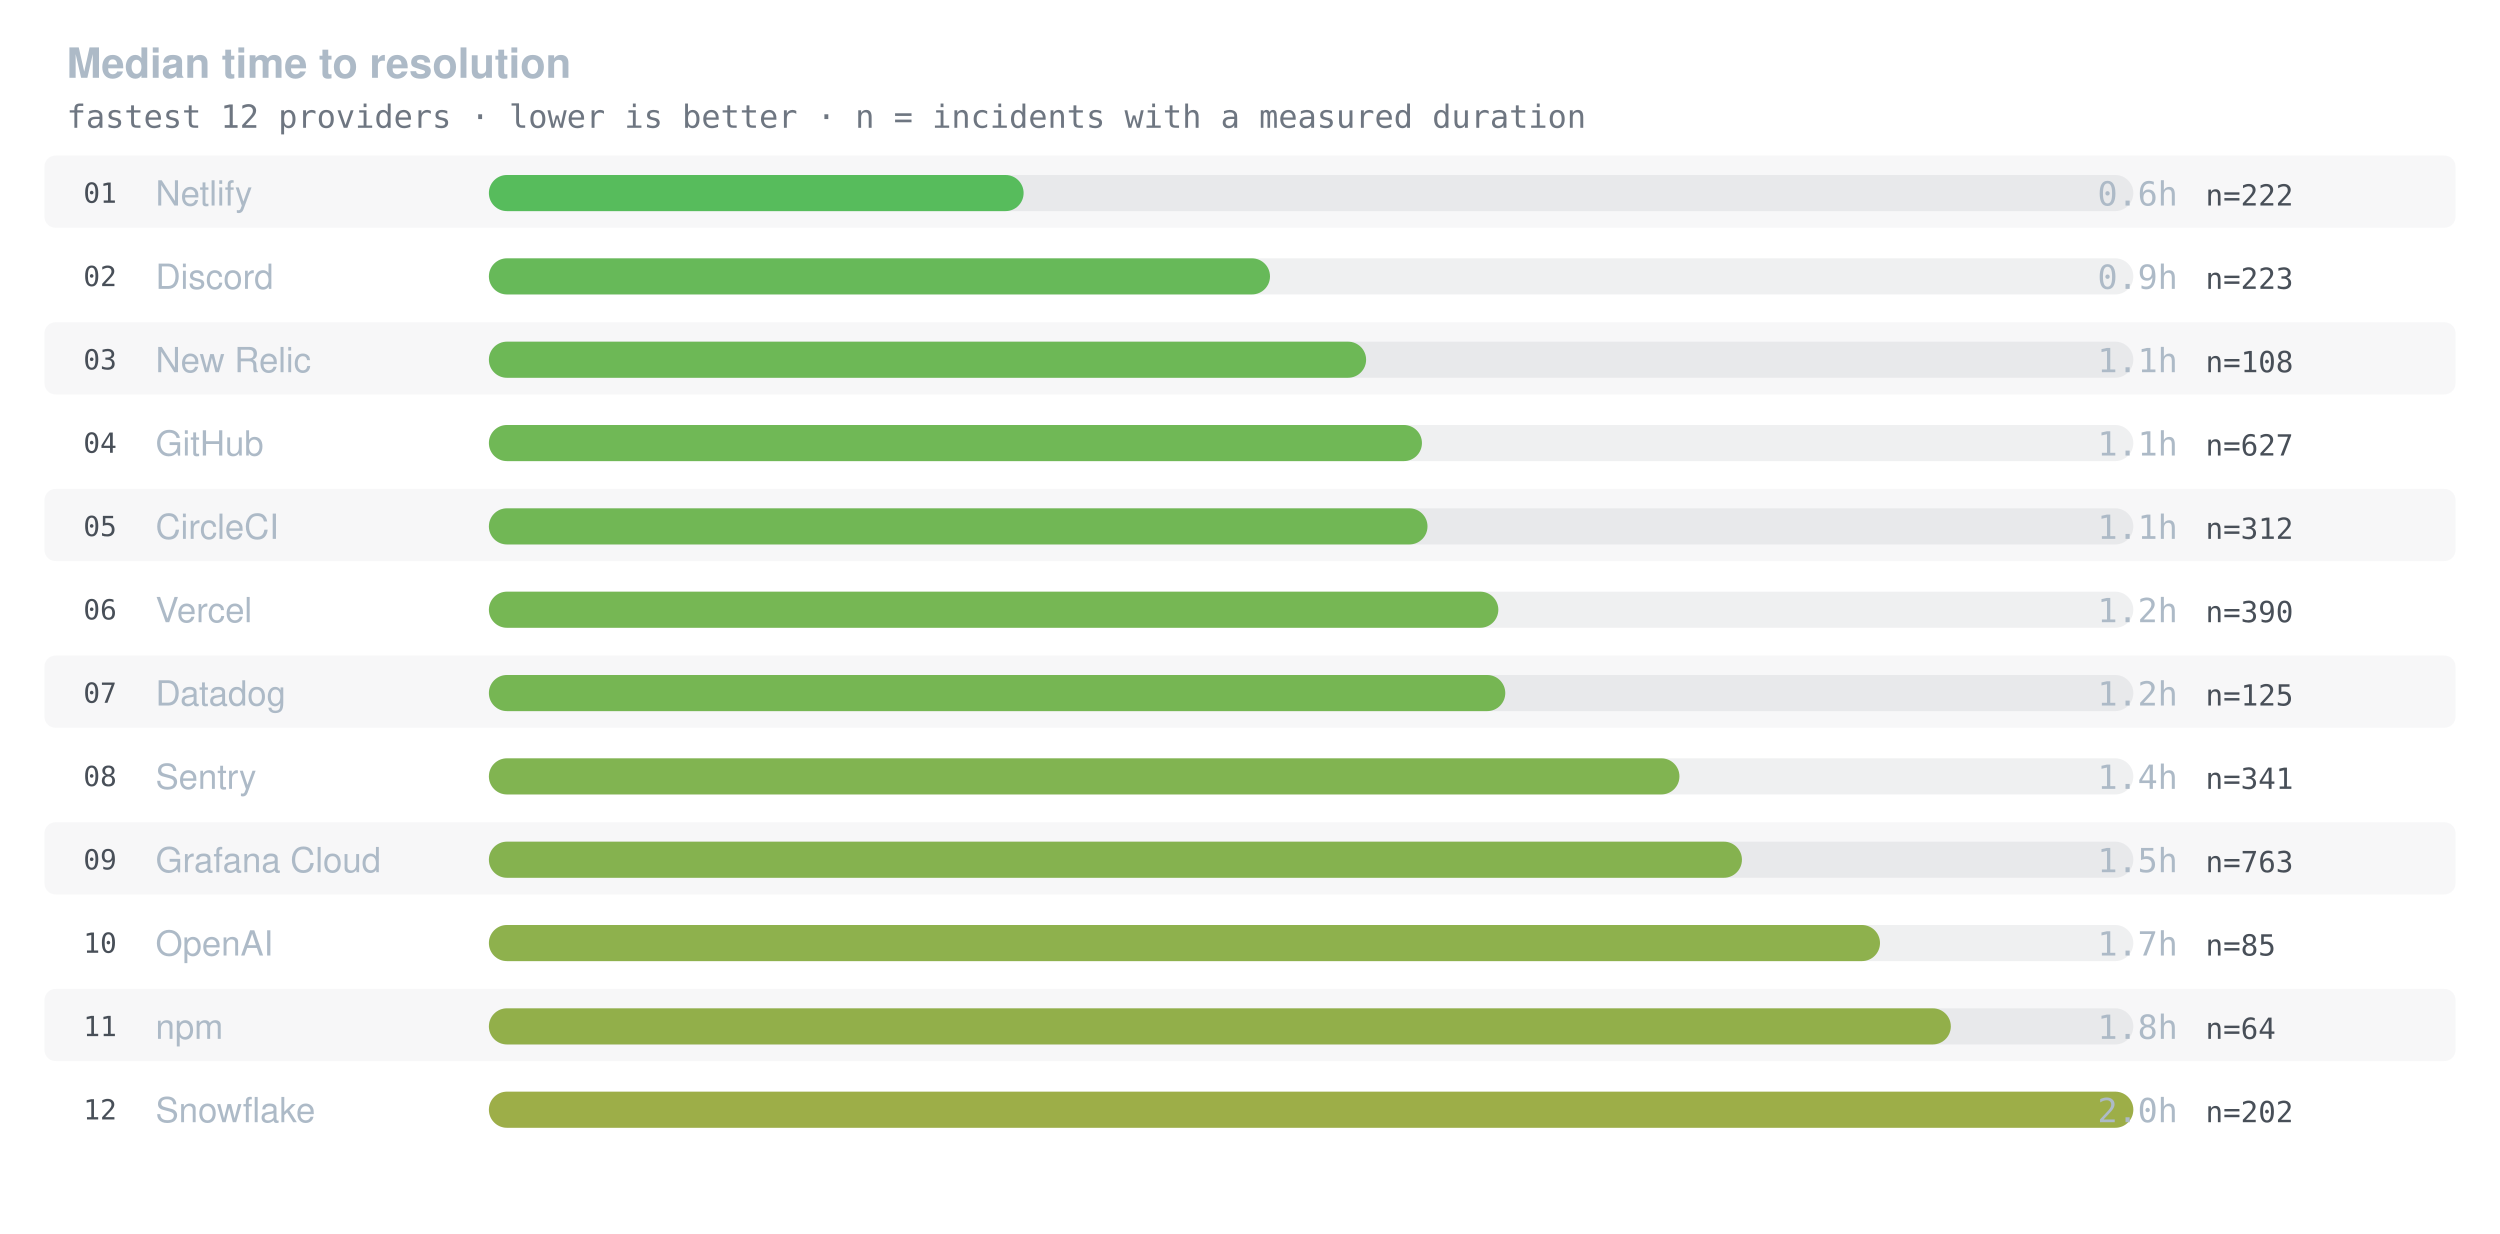
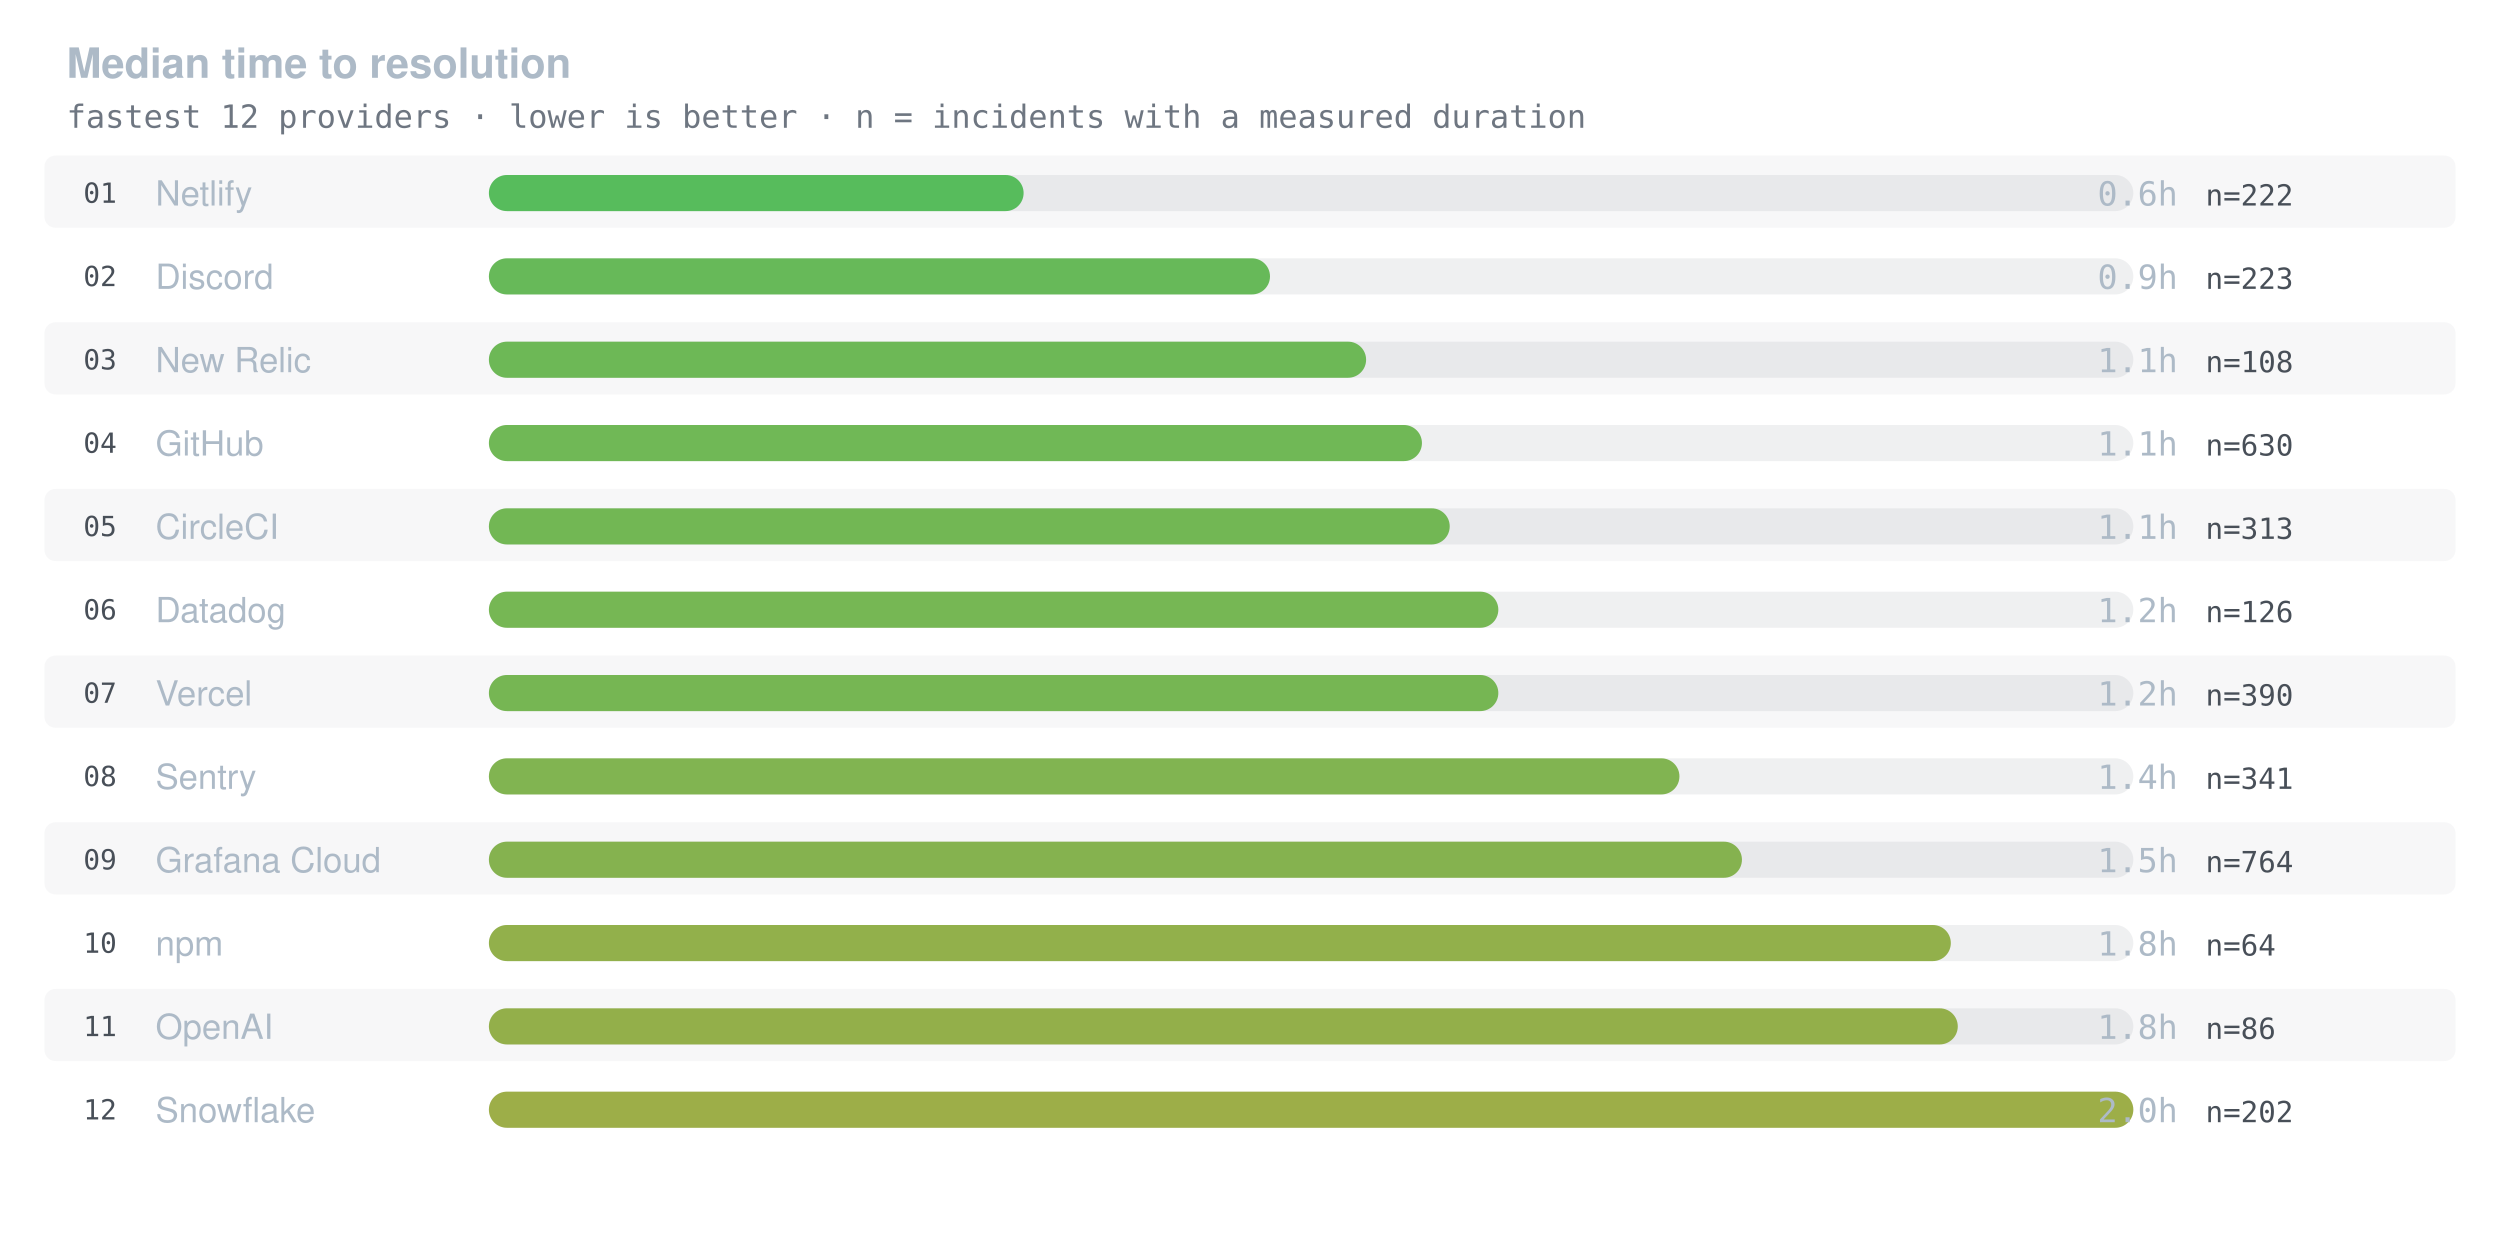
<svg xmlns="http://www.w3.org/2000/svg" viewBox="0 0 900 444" width="900" height="444" role="img">
  <text x="24" y="28" fill="#adbac7" font-size="15" font-family="-apple-system,BlinkMacSystemFont,Segoe UI,Helvetica,Arial,sans-serif" font-weight="600">Median time to resolution</text>
  <text x="24" y="46" fill="#6e7681" font-size="11.5" font-family="ui-monospace,SFMono-Regular,Menlo,Consolas,monospace">fastest 12 providers · lower is better · n = incidents with a measured duration</text>
  <rect x="16" y="56" width="868" height="26" rx="4" fill="#6e7681" opacity="0.055" />
  <text x="30" y="73" fill="#484f58" font-size="10" font-family="ui-monospace,SFMono-Regular,Menlo,Consolas,monospace">01</text>
  <text x="56" y="74" fill="#adbac7" font-size="12.5" font-family="-apple-system,BlinkMacSystemFont,Segoe UI,Helvetica,Arial,sans-serif">Netlify</text>
  <rect x="176" y="63" width="592" height="13" rx="6.5" fill="#6e7681" opacity="0.11" />
  <rect x="176" y="63" width="192.5" height="13" rx="6.5" fill="#47b74d" opacity="0.9" />
  <text x="784" y="74" fill="#adbac7" font-size="12" font-family="ui-monospace,SFMono-Regular,Menlo,Consolas,monospace" text-anchor="end">0.6h</text>
  <text x="794" y="74" fill="#484f58" font-size="10.5" font-family="ui-monospace,SFMono-Regular,Menlo,Consolas,monospace">n=222</text>
  <text x="30" y="103" fill="#484f58" font-size="10" font-family="ui-monospace,SFMono-Regular,Menlo,Consolas,monospace">02</text>
  <text x="56" y="104" fill="#adbac7" font-size="12.5" font-family="-apple-system,BlinkMacSystemFont,Segoe UI,Helvetica,Arial,sans-serif">Discord</text>
  <rect x="176" y="93" width="592" height="13" rx="6.5" fill="#6e7681" opacity="0.11" />
  <rect x="176" y="93" width="281.2" height="13" rx="6.5" fill="#59b348" opacity="0.9" />
  <text x="784" y="104" fill="#adbac7" font-size="12" font-family="ui-monospace,SFMono-Regular,Menlo,Consolas,monospace" text-anchor="end">0.9h</text>
  <text x="794" y="104" fill="#484f58" font-size="10.5" font-family="ui-monospace,SFMono-Regular,Menlo,Consolas,monospace">n=223</text>
  <rect x="16" y="116" width="868" height="26" rx="4" fill="#6e7681" opacity="0.055" />
  <text x="30" y="133" fill="#484f58" font-size="10" font-family="ui-monospace,SFMono-Regular,Menlo,Consolas,monospace">03</text>
  <text x="56" y="134" fill="#adbac7" font-size="12.5" font-family="-apple-system,BlinkMacSystemFont,Segoe UI,Helvetica,Arial,sans-serif">New Relic</text>
  <rect x="176" y="123" width="592" height="13" rx="6.5" fill="#6e7681" opacity="0.11" />
  <rect x="176" y="123" width="315.8" height="13" rx="6.5" fill="#5fb246" opacity="0.9" />
  <text x="784" y="134" fill="#adbac7" font-size="12" font-family="ui-monospace,SFMono-Regular,Menlo,Consolas,monospace" text-anchor="end">1.1h</text>
  <text x="794" y="134" fill="#484f58" font-size="10.5" font-family="ui-monospace,SFMono-Regular,Menlo,Consolas,monospace">n=108</text>
  <text x="30" y="163" fill="#484f58" font-size="10" font-family="ui-monospace,SFMono-Regular,Menlo,Consolas,monospace">04</text>
  <text x="56" y="164" fill="#adbac7" font-size="12.5" font-family="-apple-system,BlinkMacSystemFont,Segoe UI,Helvetica,Arial,sans-serif">GitHub</text>
  <rect x="176" y="153" width="592" height="13" rx="6.5" fill="#6e7681" opacity="0.11" />
  <rect x="176" y="153" width="335.9" height="13" rx="6.5" fill="#63b145" opacity="0.9" />
  <text x="784" y="164" fill="#adbac7" font-size="12" font-family="ui-monospace,SFMono-Regular,Menlo,Consolas,monospace" text-anchor="end">1.1h</text>
-   <text x="794" y="164" fill="#484f58" font-size="10.5" font-family="ui-monospace,SFMono-Regular,Menlo,Consolas,monospace">n=627</text>
+   <text x="794" y="164" fill="#484f58" font-size="10.5" font-family="ui-monospace,SFMono-Regular,Menlo,Consolas,monospace">n=630</text>
  <rect x="16" y="176" width="868" height="26" rx="4" fill="#6e7681" opacity="0.055" />
  <text x="30" y="193" fill="#484f58" font-size="10" font-family="ui-monospace,SFMono-Regular,Menlo,Consolas,monospace">05</text>
  <text x="56" y="194" fill="#adbac7" font-size="12.5" font-family="-apple-system,BlinkMacSystemFont,Segoe UI,Helvetica,Arial,sans-serif">CircleCI</text>
  <rect x="176" y="183" width="592" height="13" rx="6.5" fill="#6e7681" opacity="0.11" />
-   <rect x="176" y="183" width="337.9" height="13" rx="6.5" fill="#64b145" opacity="0.9" />
+   <rect x="176" y="183" width="345.9" height="13" rx="6.5" fill="#65b144" opacity="0.9" />
  <text x="784" y="194" fill="#adbac7" font-size="12" font-family="ui-monospace,SFMono-Regular,Menlo,Consolas,monospace" text-anchor="end">1.1h</text>
-   <text x="794" y="194" fill="#484f58" font-size="10.5" font-family="ui-monospace,SFMono-Regular,Menlo,Consolas,monospace">n=312</text>
+   <text x="794" y="194" fill="#484f58" font-size="10.5" font-family="ui-monospace,SFMono-Regular,Menlo,Consolas,monospace">n=313</text>
  <text x="30" y="223" fill="#484f58" font-size="10" font-family="ui-monospace,SFMono-Regular,Menlo,Consolas,monospace">06</text>
-   <text x="56" y="224" fill="#adbac7" font-size="12.5" font-family="-apple-system,BlinkMacSystemFont,Segoe UI,Helvetica,Arial,sans-serif">Vercel</text>
+   <text x="56" y="224" fill="#adbac7" font-size="12.5" font-family="-apple-system,BlinkMacSystemFont,Segoe UI,Helvetica,Arial,sans-serif">Datadog</text>
  <rect x="176" y="213" width="592" height="13" rx="6.5" fill="#6e7681" opacity="0.11" />
  <rect x="176" y="213" width="363.4" height="13" rx="6.5" fill="#69b043" opacity="0.9" />
  <text x="784" y="224" fill="#adbac7" font-size="12" font-family="ui-monospace,SFMono-Regular,Menlo,Consolas,monospace" text-anchor="end">1.2h</text>
-   <text x="794" y="224" fill="#484f58" font-size="10.5" font-family="ui-monospace,SFMono-Regular,Menlo,Consolas,monospace">n=390</text>
+   <text x="794" y="224" fill="#484f58" font-size="10.5" font-family="ui-monospace,SFMono-Regular,Menlo,Consolas,monospace">n=126</text>
  <rect x="16" y="236" width="868" height="26" rx="4" fill="#6e7681" opacity="0.055" />
  <text x="30" y="253" fill="#484f58" font-size="10" font-family="ui-monospace,SFMono-Regular,Menlo,Consolas,monospace">07</text>
-   <text x="56" y="254" fill="#adbac7" font-size="12.5" font-family="-apple-system,BlinkMacSystemFont,Segoe UI,Helvetica,Arial,sans-serif">Datadog</text>
+   <text x="56" y="254" fill="#adbac7" font-size="12.5" font-family="-apple-system,BlinkMacSystemFont,Segoe UI,Helvetica,Arial,sans-serif">Vercel</text>
  <rect x="176" y="243" width="592" height="13" rx="6.5" fill="#6e7681" opacity="0.11" />
-   <rect x="176" y="243" width="365.9" height="13" rx="6.5" fill="#69b043" opacity="0.9" />
+   <rect x="176" y="243" width="363.4" height="13" rx="6.5" fill="#69b043" opacity="0.9" />
  <text x="784" y="254" fill="#adbac7" font-size="12" font-family="ui-monospace,SFMono-Regular,Menlo,Consolas,monospace" text-anchor="end">1.2h</text>
-   <text x="794" y="254" fill="#484f58" font-size="10.5" font-family="ui-monospace,SFMono-Regular,Menlo,Consolas,monospace">n=125</text>
+   <text x="794" y="254" fill="#484f58" font-size="10.5" font-family="ui-monospace,SFMono-Regular,Menlo,Consolas,monospace">n=390</text>
  <text x="30" y="283" fill="#484f58" font-size="10" font-family="ui-monospace,SFMono-Regular,Menlo,Consolas,monospace">08</text>
  <text x="56" y="284" fill="#adbac7" font-size="12.5" font-family="-apple-system,BlinkMacSystemFont,Segoe UI,Helvetica,Arial,sans-serif">Sentry</text>
  <rect x="176" y="273" width="592" height="13" rx="6.5" fill="#6e7681" opacity="0.11" />
  <rect x="176" y="273" width="428.6" height="13" rx="6.5" fill="#75ad3f" opacity="0.9" />
  <text x="784" y="284" fill="#adbac7" font-size="12" font-family="ui-monospace,SFMono-Regular,Menlo,Consolas,monospace" text-anchor="end">1.4h</text>
  <text x="794" y="284" fill="#484f58" font-size="10.5" font-family="ui-monospace,SFMono-Regular,Menlo,Consolas,monospace">n=341</text>
  <rect x="16" y="296" width="868" height="26" rx="4" fill="#6e7681" opacity="0.055" />
  <text x="30" y="313" fill="#484f58" font-size="10" font-family="ui-monospace,SFMono-Regular,Menlo,Consolas,monospace">09</text>
  <text x="56" y="314" fill="#adbac7" font-size="12.5" font-family="-apple-system,BlinkMacSystemFont,Segoe UI,Helvetica,Arial,sans-serif">Grafana Cloud</text>
  <rect x="176" y="303" width="592" height="13" rx="6.5" fill="#6e7681" opacity="0.11" />
  <rect x="176" y="303" width="451.1" height="13" rx="6.5" fill="#7aac3e" opacity="0.9" />
  <text x="784" y="314" fill="#adbac7" font-size="12" font-family="ui-monospace,SFMono-Regular,Menlo,Consolas,monospace" text-anchor="end">1.5h</text>
-   <text x="794" y="314" fill="#484f58" font-size="10.5" font-family="ui-monospace,SFMono-Regular,Menlo,Consolas,monospace">n=763</text>
+   <text x="794" y="314" fill="#484f58" font-size="10.5" font-family="ui-monospace,SFMono-Regular,Menlo,Consolas,monospace">n=764</text>
  <text x="30" y="343" fill="#484f58" font-size="10" font-family="ui-monospace,SFMono-Regular,Menlo,Consolas,monospace">10</text>
-   <text x="56" y="344" fill="#adbac7" font-size="12.5" font-family="-apple-system,BlinkMacSystemFont,Segoe UI,Helvetica,Arial,sans-serif">OpenAI</text>
+   <text x="56" y="344" fill="#adbac7" font-size="12.5" font-family="-apple-system,BlinkMacSystemFont,Segoe UI,Helvetica,Arial,sans-serif">npm</text>
  <rect x="176" y="333" width="592" height="13" rx="6.5" fill="#6e7681" opacity="0.11" />
-   <rect x="176" y="333" width="500.8" height="13" rx="6.5" fill="#84aa3b" opacity="0.9" />
-   <text x="784" y="344" fill="#adbac7" font-size="12" font-family="ui-monospace,SFMono-Regular,Menlo,Consolas,monospace" text-anchor="end">1.7h</text>
-   <text x="794" y="344" fill="#484f58" font-size="10.5" font-family="ui-monospace,SFMono-Regular,Menlo,Consolas,monospace">n=85</text>
+   <rect x="176" y="333" width="526.3" height="13" rx="6.5" fill="#88a939" opacity="0.9" />
+   <text x="784" y="344" fill="#adbac7" font-size="12" font-family="ui-monospace,SFMono-Regular,Menlo,Consolas,monospace" text-anchor="end">1.8h</text>
+   <text x="794" y="344" fill="#484f58" font-size="10.5" font-family="ui-monospace,SFMono-Regular,Menlo,Consolas,monospace">n=64</text>
  <rect x="16" y="356" width="868" height="26" rx="4" fill="#6e7681" opacity="0.055" />
  <text x="30" y="373" fill="#484f58" font-size="10" font-family="ui-monospace,SFMono-Regular,Menlo,Consolas,monospace">11</text>
-   <text x="56" y="374" fill="#adbac7" font-size="12.5" font-family="-apple-system,BlinkMacSystemFont,Segoe UI,Helvetica,Arial,sans-serif">npm</text>
+   <text x="56" y="374" fill="#adbac7" font-size="12.5" font-family="-apple-system,BlinkMacSystemFont,Segoe UI,Helvetica,Arial,sans-serif">OpenAI</text>
  <rect x="176" y="363" width="592" height="13" rx="6.5" fill="#6e7681" opacity="0.11" />
-   <rect x="176" y="363" width="526.3" height="13" rx="6.5" fill="#88a939" opacity="0.9" />
+   <rect x="176" y="363" width="528.8" height="13" rx="6.5" fill="#89a939" opacity="0.9" />
  <text x="784" y="374" fill="#adbac7" font-size="12" font-family="ui-monospace,SFMono-Regular,Menlo,Consolas,monospace" text-anchor="end">1.8h</text>
-   <text x="794" y="374" fill="#484f58" font-size="10.5" font-family="ui-monospace,SFMono-Regular,Menlo,Consolas,monospace">n=64</text>
+   <text x="794" y="374" fill="#484f58" font-size="10.5" font-family="ui-monospace,SFMono-Regular,Menlo,Consolas,monospace">n=86</text>
  <text x="30" y="403" fill="#484f58" font-size="10" font-family="ui-monospace,SFMono-Regular,Menlo,Consolas,monospace">12</text>
  <text x="56" y="404" fill="#adbac7" font-size="12.5" font-family="-apple-system,BlinkMacSystemFont,Segoe UI,Helvetica,Arial,sans-serif">Snowflake</text>
  <rect x="176" y="393" width="592" height="13" rx="6.5" fill="#6e7681" opacity="0.11" />
  <rect x="176" y="393" width="592.0" height="13" rx="6.5" fill="#95a635" opacity="0.9" />
  <text x="784" y="404" fill="#adbac7" font-size="12" font-family="ui-monospace,SFMono-Regular,Menlo,Consolas,monospace" text-anchor="end">2.0h</text>
  <text x="794" y="404" fill="#484f58" font-size="10.5" font-family="ui-monospace,SFMono-Regular,Menlo,Consolas,monospace">n=202</text>
</svg>
